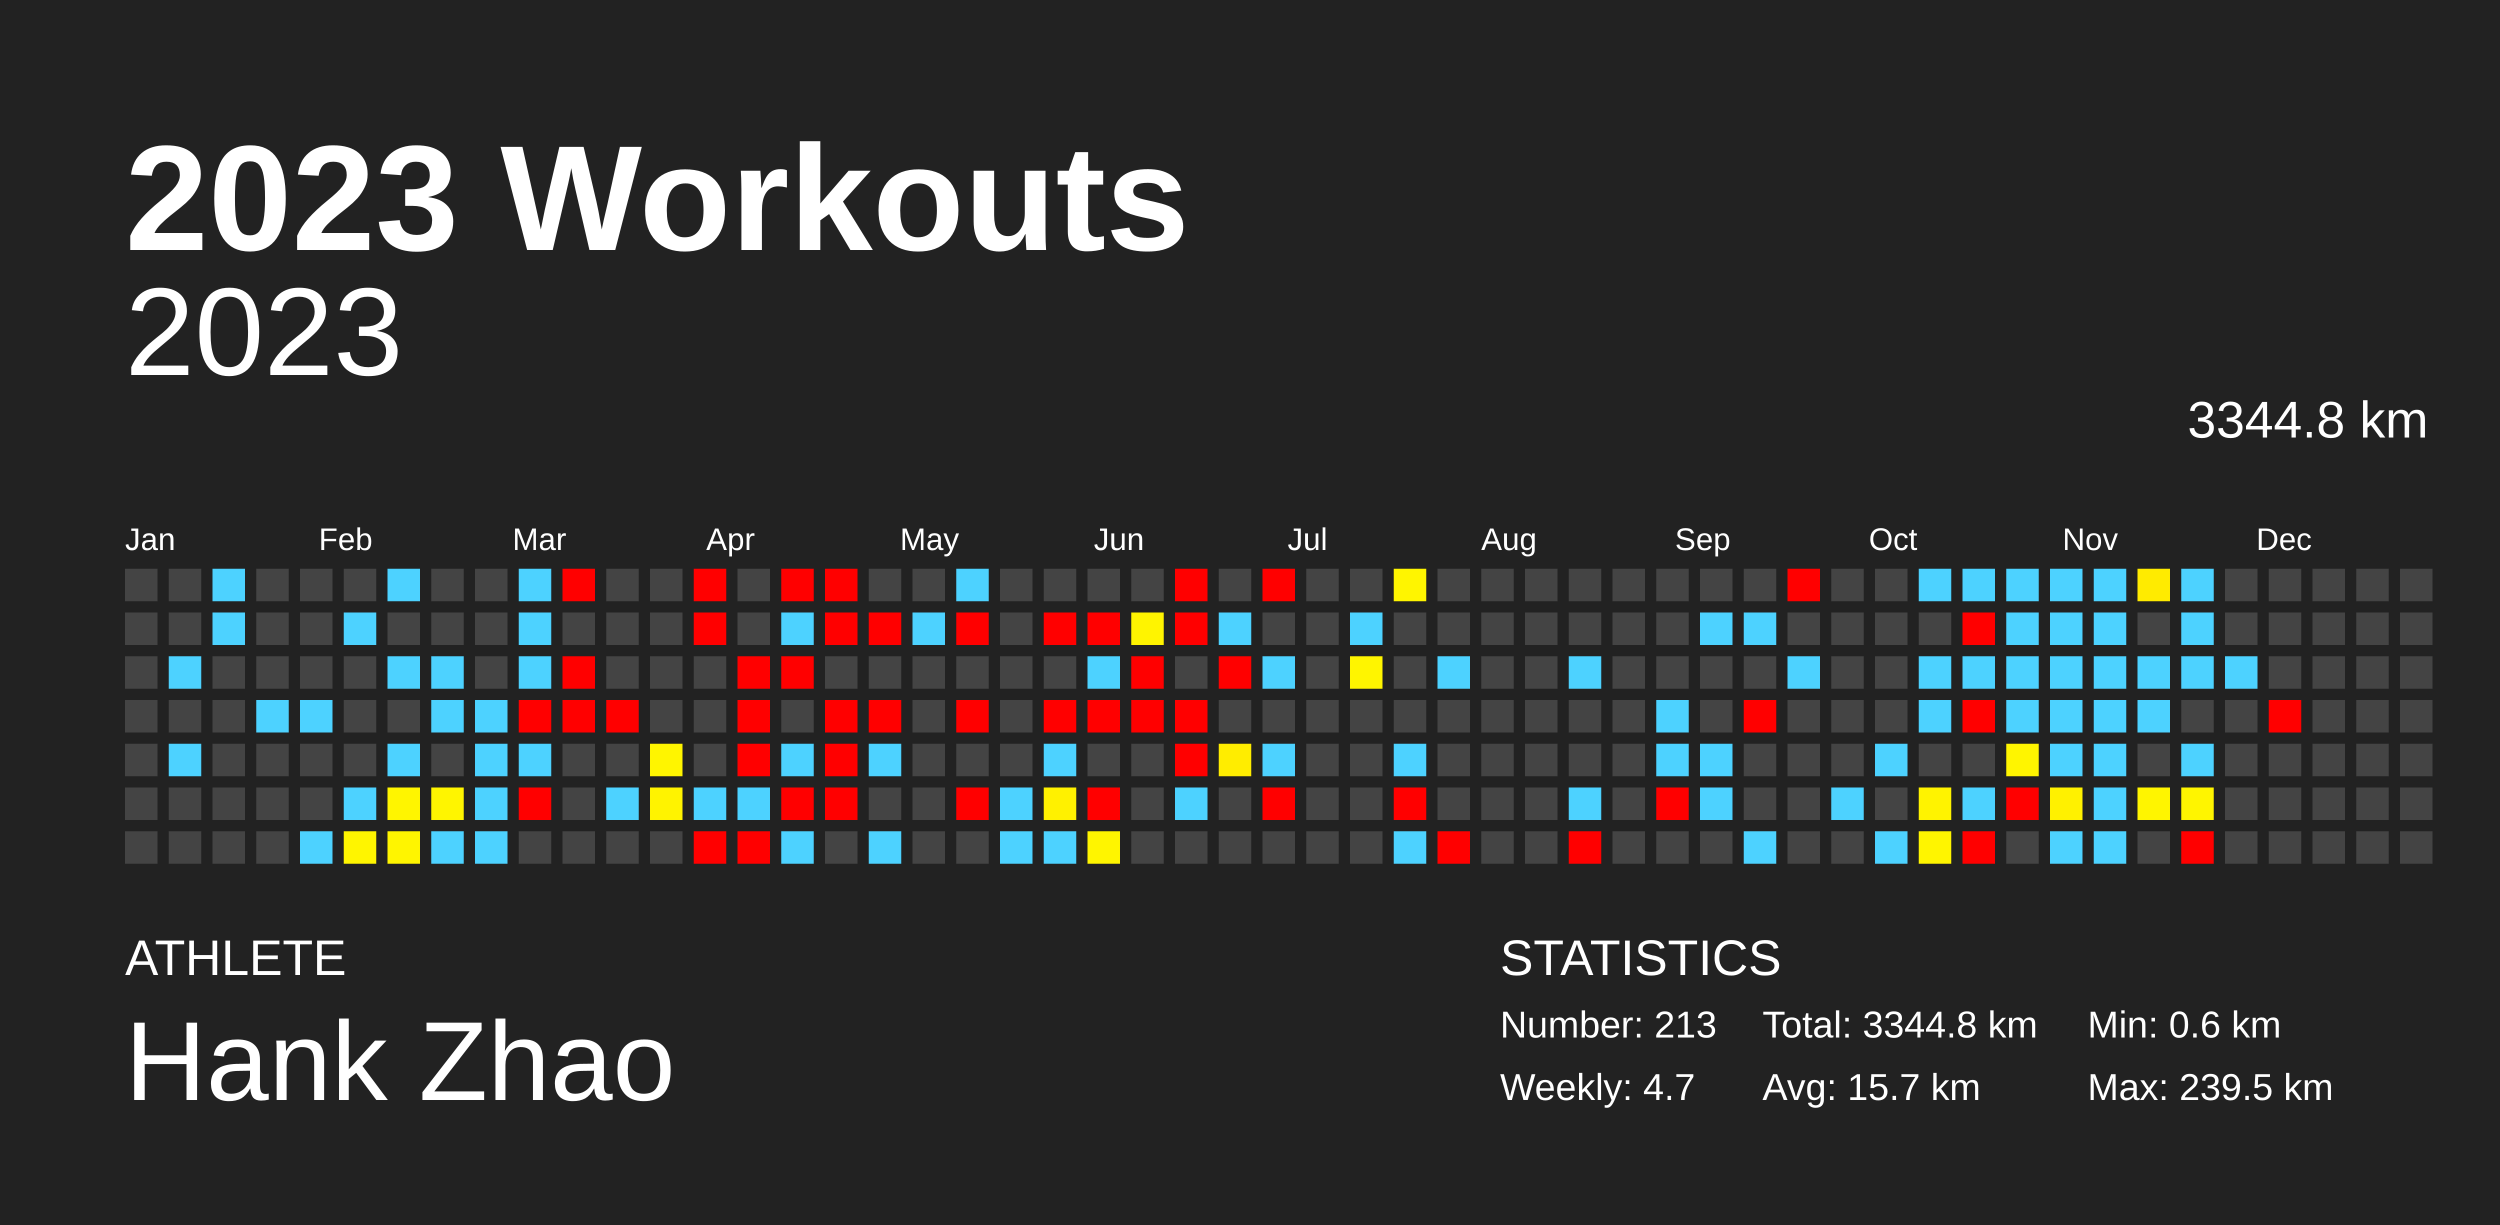
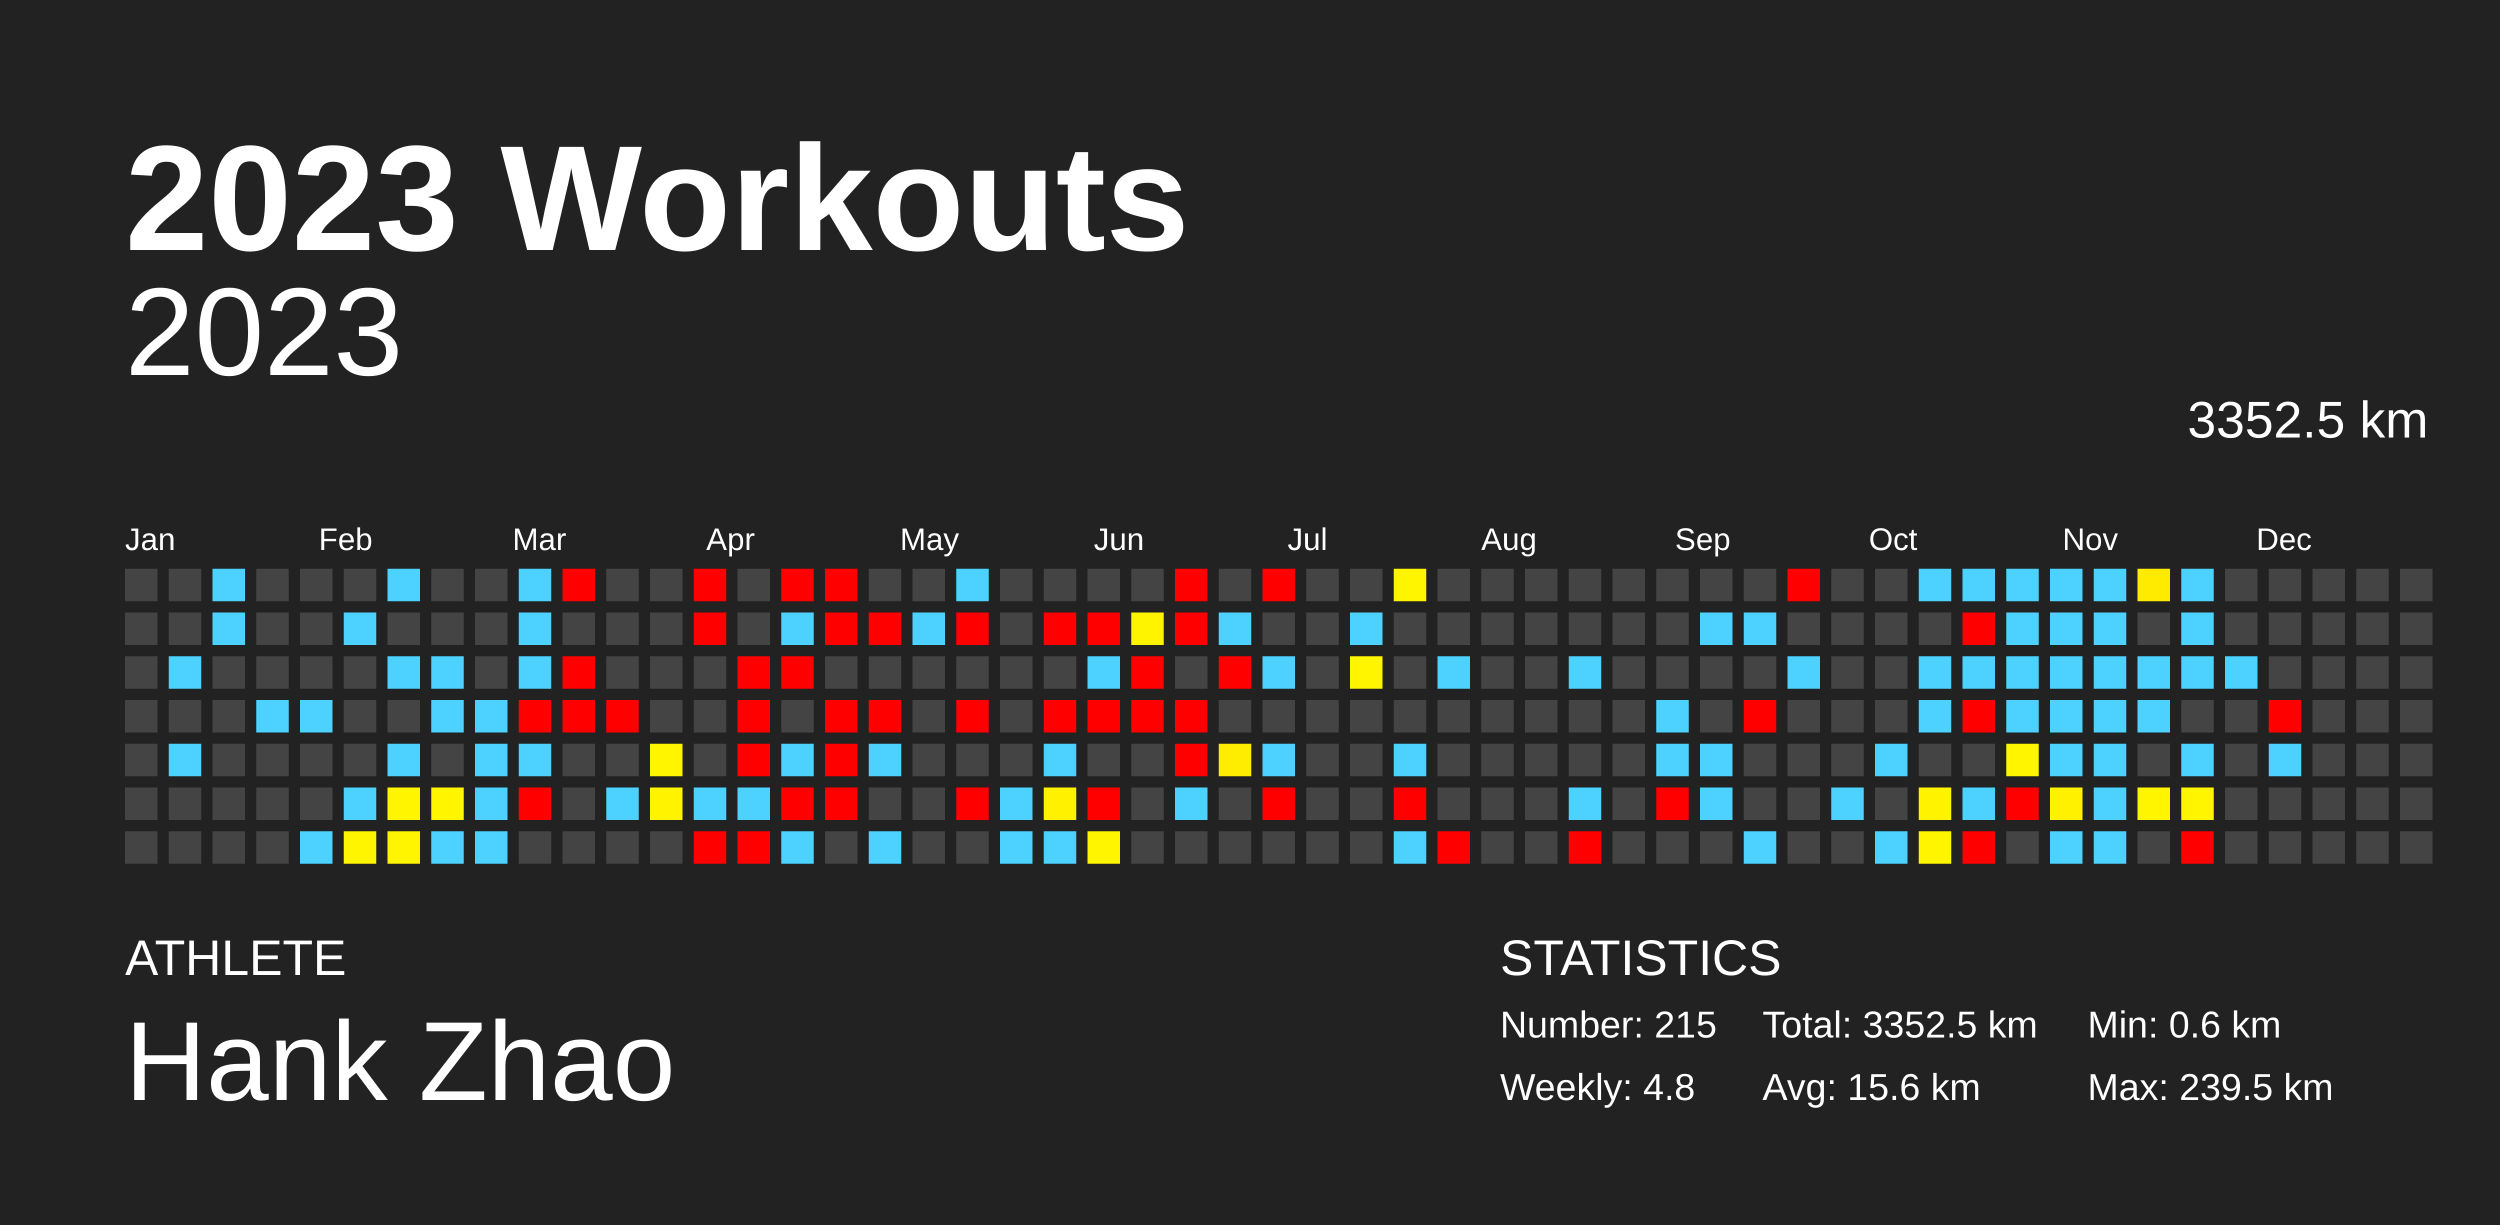
<svg xmlns="http://www.w3.org/2000/svg" baseProfile="full" height="98mm" version="1.1" viewBox="0,0,200,98" width="200mm">
  <defs />
  <rect fill="#222222" height="98" width="200" x="0" y="0" />
  <text fill="#FFFFFF" style="font-size:12px; font-family:Arial; font-weight:bold;" x="10" y="20">2023 Workouts</text>
  <text fill="#FFFFFF" style="font-size:4px; font-family:Arial" x="10" y="78">ATHLETE</text>
  <text fill="#FFFFFF" style="font-size:9px; font-family:Arial" x="10" y="88">Hank Zhao</text>
  <text fill="#FFFFFF" style="font-size:4px; font-family:Arial" x="120" y="78">STATISTICS</text>
-   <text fill="#FFFFFF" style="font-size:3px; font-family:Arial" x="120" y="83">Number: 213</text>
-   <text fill="#FFFFFF" style="font-size:3px; font-family:Arial" x="120" y="88">Weekly: 4.7</text>
-   <text fill="#FFFFFF" style="font-size:3px; font-family:Arial" x="141" y="83">Total: 3344.8 km</text>
-   <text fill="#FFFFFF" style="font-size:3px; font-family:Arial" x="141" y="88">Avg: 15.7 km</text>
+   <text fill="#FFFFFF" style="font-size:3px; font-family:Arial" x="120" y="83">Number: 215</text>
+   <text fill="#FFFFFF" style="font-size:3px; font-family:Arial" x="120" y="88">Weekly: 4.8</text>
+   <text fill="#FFFFFF" style="font-size:3px; font-family:Arial" x="141" y="83">Total: 3352.5 km</text>
+   <text fill="#FFFFFF" style="font-size:3px; font-family:Arial" x="141" y="88">Avg: 15.6 km</text>
  <text fill="#FFFFFF" style="font-size:3px; font-family:Arial" x="167" y="83">Min: 0.6 km</text>
  <text fill="#FFFFFF" style="font-size:3px; font-family:Arial" x="167" y="88">Max: 239.5 km</text>
  <text alignment-baseline="hanging" fill="#FFFFFF" style="font-size:10.0px; font-family:Arial;" x="10" y="30">2023</text>
-   <text alignment-baseline="hanging" fill="#FFFFFF" style="font-size:4.125px; font-family:Arial;" x="175" y="35">3344.8 km</text>
+   <text alignment-baseline="hanging" fill="#FFFFFF" style="font-size:4.125px; font-family:Arial;" x="175" y="35">3352.5 km</text>
  <text fill="#FFFFFF" style="font-size:2.5px; font-family:Arial" x="10.0" y="44">Jan</text>
  <text fill="#FFFFFF" style="font-size:2.5px; font-family:Arial" x="25.5" y="44">Feb</text>
  <text fill="#FFFFFF" style="font-size:2.5px; font-family:Arial" x="41.0" y="44">Mar</text>
  <text fill="#FFFFFF" style="font-size:2.5px; font-family:Arial" x="56.5" y="44">Apr</text>
  <text fill="#FFFFFF" style="font-size:2.5px; font-family:Arial" x="72.0" y="44">May</text>
  <text fill="#FFFFFF" style="font-size:2.5px; font-family:Arial" x="87.5" y="44">Jun</text>
  <text fill="#FFFFFF" style="font-size:2.5px; font-family:Arial" x="103.0" y="44">Jul</text>
  <text fill="#FFFFFF" style="font-size:2.5px; font-family:Arial" x="118.5" y="44">Aug</text>
  <text fill="#FFFFFF" style="font-size:2.5px; font-family:Arial" x="134.0" y="44">Sep</text>
  <text fill="#FFFFFF" style="font-size:2.5px; font-family:Arial" x="149.5" y="44">Oct</text>
  <text fill="#FFFFFF" style="font-size:2.5px; font-family:Arial" x="165.0" y="44">Nov</text>
  <text fill="#FFFFFF" style="font-size:2.5px; font-family:Arial" x="180.5" y="44">Dec</text>
  <rect fill="#444444" height="2.6" width="2.6" x="10.0" y="45.5" />
  <rect fill="#444444" height="2.6" width="2.6" x="10.0" y="49.0" />
  <rect fill="#444444" height="2.6" width="2.6" x="10.0" y="52.5" />
  <rect fill="#444444" height="2.6" width="2.6" x="10.0" y="56.0" />
  <rect fill="#444444" height="2.6" width="2.6" x="10.0" y="59.5" />
  <rect fill="#444444" height="2.6" width="2.6" x="10.0" y="63.0" />
  <rect fill="#444444" height="2.6" width="2.6" x="10.0" y="66.5" />
  <rect fill="#444444" height="2.6" width="2.6" x="13.5" y="45.5" />
  <rect fill="#444444" height="2.6" width="2.6" x="13.5" y="49.0" />
  <rect fill="#4dd2ff" height="2.6" width="2.6" x="13.5" y="52.5" />
  <rect fill="#444444" height="2.6" width="2.6" x="13.5" y="56.0" />
  <rect fill="#4dd2ff" height="2.6" width="2.6" x="13.5" y="59.5" />
  <rect fill="#444444" height="2.6" width="2.6" x="13.5" y="63.0" />
  <rect fill="#444444" height="2.6" width="2.6" x="13.5" y="66.5" />
  <rect fill="#4dd2ff" height="2.6" width="2.6" x="17.0" y="45.5" />
  <rect fill="#4dd2ff" height="2.6" width="2.6" x="17.0" y="49.0" />
  <rect fill="#444444" height="2.6" width="2.6" x="17.0" y="52.5" />
  <rect fill="#444444" height="2.6" width="2.6" x="17.0" y="56.0" />
  <rect fill="#444444" height="2.6" width="2.6" x="17.0" y="59.5" />
  <rect fill="#444444" height="2.6" width="2.6" x="17.0" y="63.0" />
  <rect fill="#444444" height="2.6" width="2.6" x="17.0" y="66.5" />
  <rect fill="#444444" height="2.6" width="2.6" x="20.5" y="45.5" />
  <rect fill="#444444" height="2.6" width="2.6" x="20.5" y="49.0" />
  <rect fill="#444444" height="2.6" width="2.6" x="20.5" y="52.5" />
  <rect fill="#4dd2ff" height="2.6" width="2.6" x="20.5" y="56.0" />
  <rect fill="#444444" height="2.6" width="2.6" x="20.5" y="59.5" />
  <rect fill="#444444" height="2.6" width="2.6" x="20.5" y="63.0" />
  <rect fill="#444444" height="2.6" width="2.6" x="20.5" y="66.5" />
  <rect fill="#444444" height="2.6" width="2.6" x="24.0" y="45.5" />
  <rect fill="#444444" height="2.6" width="2.6" x="24.0" y="49.0" />
  <rect fill="#444444" height="2.6" width="2.6" x="24.0" y="52.5" />
  <rect fill="#4dd2ff" height="2.6" width="2.6" x="24.0" y="56.0" />
  <rect fill="#444444" height="2.6" width="2.6" x="24.0" y="59.5" />
  <rect fill="#444444" height="2.6" width="2.6" x="24.0" y="63.0" />
  <rect fill="#4dd2ff" height="2.6" width="2.6" x="24.0" y="66.5" />
  <rect fill="#444444" height="2.6" width="2.6" x="27.5" y="45.5" />
  <rect fill="#4dd2ff" height="2.6" width="2.6" x="27.5" y="49.0" />
  <rect fill="#444444" height="2.6" width="2.6" x="27.5" y="52.5" />
  <rect fill="#444444" height="2.6" width="2.6" x="27.5" y="56.0" />
  <rect fill="#444444" height="2.6" width="2.6" x="27.5" y="59.5" />
  <rect fill="#4dd2ff" height="2.6" width="2.6" x="27.5" y="63.0" />
  <rect fill="#fff500" height="2.6" width="2.6" x="27.5" y="66.5" />
  <rect fill="#4dd2ff" height="2.6" width="2.6" x="31.0" y="45.5" />
  <rect fill="#444444" height="2.6" width="2.6" x="31.0" y="49.0" />
  <rect fill="#4dd2ff" height="2.6" width="2.6" x="31.0" y="52.5" />
  <rect fill="#444444" height="2.6" width="2.6" x="31.0" y="56.0" />
  <rect fill="#4dd2ff" height="2.6" width="2.6" x="31.0" y="59.5" />
  <rect fill="#fff500" height="2.6" width="2.6" x="31.0" y="63.0" />
  <rect fill="#fff500" height="2.6" width="2.6" x="31.0" y="66.5" />
  <rect fill="#444444" height="2.6" width="2.6" x="34.5" y="45.5" />
  <rect fill="#444444" height="2.6" width="2.6" x="34.5" y="49.0" />
  <rect fill="#4dd2ff" height="2.6" width="2.6" x="34.5" y="52.5" />
  <rect fill="#4dd2ff" height="2.6" width="2.6" x="34.5" y="56.0" />
  <rect fill="#444444" height="2.6" width="2.6" x="34.5" y="59.5" />
  <rect fill="#fff500" height="2.6" width="2.6" x="34.5" y="63.0" />
  <rect fill="#4dd2ff" height="2.6" width="2.6" x="34.5" y="66.5" />
  <rect fill="#444444" height="2.6" width="2.6" x="38.0" y="45.5" />
  <rect fill="#444444" height="2.6" width="2.6" x="38.0" y="49.0" />
  <rect fill="#444444" height="2.6" width="2.6" x="38.0" y="52.5" />
  <rect fill="#4dd2ff" height="2.6" width="2.6" x="38.0" y="56.0" />
  <rect fill="#4dd2ff" height="2.6" width="2.6" x="38.0" y="59.5" />
  <rect fill="#4dd2ff" height="2.6" width="2.6" x="38.0" y="63.0" />
  <rect fill="#4dd2ff" height="2.6" width="2.6" x="38.0" y="66.5" />
  <rect fill="#4dd2ff" height="2.6" width="2.6" x="41.5" y="45.5" />
  <rect fill="#4dd2ff" height="2.6" width="2.6" x="41.5" y="49.0" />
  <rect fill="#4dd2ff" height="2.6" width="2.6" x="41.5" y="52.5" />
  <rect fill="red" height="2.6" width="2.6" x="41.5" y="56.0" />
  <rect fill="#4dd2ff" height="2.6" width="2.6" x="41.5" y="59.5" />
  <rect fill="red" height="2.6" width="2.6" x="41.5" y="63.0" />
  <rect fill="#444444" height="2.6" width="2.6" x="41.5" y="66.5" />
  <rect fill="red" height="2.6" width="2.6" x="45.0" y="45.5" />
  <rect fill="#444444" height="2.6" width="2.6" x="45.0" y="49.0" />
  <rect fill="red" height="2.6" width="2.6" x="45.0" y="52.5" />
  <rect fill="red" height="2.6" width="2.6" x="45.0" y="56.0" />
  <rect fill="#444444" height="2.6" width="2.6" x="45.0" y="59.5" />
  <rect fill="#444444" height="2.6" width="2.6" x="45.0" y="63.0" />
  <rect fill="#444444" height="2.6" width="2.6" x="45.0" y="66.5" />
  <rect fill="#444444" height="2.6" width="2.6" x="48.5" y="45.5" />
  <rect fill="#444444" height="2.6" width="2.6" x="48.5" y="49.0" />
  <rect fill="#444444" height="2.6" width="2.6" x="48.5" y="52.5" />
  <rect fill="red" height="2.6" width="2.6" x="48.5" y="56.0" />
  <rect fill="#444444" height="2.6" width="2.6" x="48.5" y="59.5" />
  <rect fill="#4dd2ff" height="2.6" width="2.6" x="48.5" y="63.0" />
  <rect fill="#444444" height="2.6" width="2.6" x="48.5" y="66.5" />
  <rect fill="#444444" height="2.6" width="2.6" x="52.0" y="45.5" />
  <rect fill="#444444" height="2.6" width="2.6" x="52.0" y="49.0" />
  <rect fill="#444444" height="2.6" width="2.6" x="52.0" y="52.5" />
  <rect fill="#444444" height="2.6" width="2.6" x="52.0" y="56.0" />
  <rect fill="#fff500" height="2.6" width="2.6" x="52.0" y="59.5" />
  <rect fill="#fff300" height="2.6" width="2.6" x="52.0" y="63.0" />
  <rect fill="#444444" height="2.6" width="2.6" x="52.0" y="66.5" />
  <rect fill="red" height="2.6" width="2.6" x="55.5" y="45.5" />
  <rect fill="red" height="2.6" width="2.6" x="55.5" y="49.0" />
  <rect fill="#444444" height="2.6" width="2.6" x="55.5" y="52.5" />
  <rect fill="#444444" height="2.6" width="2.6" x="55.5" y="56.0" />
  <rect fill="#444444" height="2.6" width="2.6" x="55.5" y="59.5" />
  <rect fill="#4dd2ff" height="2.6" width="2.6" x="55.5" y="63.0" />
  <rect fill="red" height="2.6" width="2.6" x="55.5" y="66.5" />
  <rect fill="#444444" height="2.6" width="2.6" x="59.0" y="45.5" />
  <rect fill="#444444" height="2.6" width="2.6" x="59.0" y="49.0" />
  <rect fill="red" height="2.6" width="2.6" x="59.0" y="52.5" />
  <rect fill="red" height="2.6" width="2.6" x="59.0" y="56.0" />
  <rect fill="red" height="2.6" width="2.6" x="59.0" y="59.5" />
  <rect fill="#4dd2ff" height="2.6" width="2.6" x="59.0" y="63.0" />
  <rect fill="red" height="2.6" width="2.6" x="59.0" y="66.5" />
  <rect fill="red" height="2.6" width="2.6" x="62.5" y="45.5" />
  <rect fill="#4dd2ff" height="2.6" width="2.6" x="62.5" y="49.0" />
  <rect fill="red" height="2.6" width="2.6" x="62.5" y="52.5" />
  <rect fill="#444444" height="2.6" width="2.6" x="62.5" y="56.0" />
  <rect fill="#4dd2ff" height="2.6" width="2.6" x="62.5" y="59.5" />
  <rect fill="red" height="2.6" width="2.6" x="62.5" y="63.0" />
  <rect fill="#4dd2ff" height="2.6" width="2.6" x="62.5" y="66.5" />
  <rect fill="red" height="2.6" width="2.6" x="66.0" y="45.5" />
  <rect fill="red" height="2.6" width="2.6" x="66.0" y="49.0" />
  <rect fill="#444444" height="2.6" width="2.6" x="66.0" y="52.5" />
  <rect fill="red" height="2.6" width="2.6" x="66.0" y="56.0" />
  <rect fill="red" height="2.6" width="2.6" x="66.0" y="59.5" />
  <rect fill="red" height="2.6" width="2.6" x="66.0" y="63.0" />
  <rect fill="#444444" height="2.6" width="2.6" x="66.0" y="66.5" />
  <rect fill="#444444" height="2.6" width="2.6" x="69.5" y="45.5" />
  <rect fill="red" height="2.6" width="2.6" x="69.5" y="49.0" />
  <rect fill="#444444" height="2.6" width="2.6" x="69.5" y="52.5" />
  <rect fill="red" height="2.6" width="2.6" x="69.5" y="56.0" />
  <rect fill="#4dd2ff" height="2.6" width="2.6" x="69.5" y="59.5" />
  <rect fill="#444444" height="2.6" width="2.6" x="69.5" y="63.0" />
  <rect fill="#4dd2ff" height="2.6" width="2.6" x="69.5" y="66.5" />
  <rect fill="#444444" height="2.6" width="2.6" x="73.0" y="45.5" />
  <rect fill="#4dd2ff" height="2.6" width="2.6" x="73.0" y="49.0" />
  <rect fill="#444444" height="2.6" width="2.6" x="73.0" y="52.5" />
  <rect fill="#444444" height="2.6" width="2.6" x="73.0" y="56.0" />
  <rect fill="#444444" height="2.6" width="2.6" x="73.0" y="59.5" />
  <rect fill="#444444" height="2.6" width="2.6" x="73.0" y="63.0" />
  <rect fill="#444444" height="2.6" width="2.6" x="73.0" y="66.5" />
  <rect fill="#4dd2ff" height="2.6" width="2.6" x="76.5" y="45.5" />
  <rect fill="red" height="2.6" width="2.6" x="76.5" y="49.0" />
  <rect fill="#444444" height="2.6" width="2.6" x="76.5" y="52.5" />
  <rect fill="red" height="2.6" width="2.6" x="76.5" y="56.0" />
  <rect fill="#444444" height="2.6" width="2.6" x="76.5" y="59.5" />
  <rect fill="red" height="2.6" width="2.6" x="76.5" y="63.0" />
  <rect fill="#444444" height="2.6" width="2.6" x="76.5" y="66.5" />
  <rect fill="#444444" height="2.6" width="2.6" x="80.0" y="45.5" />
  <rect fill="#444444" height="2.6" width="2.6" x="80.0" y="49.0" />
  <rect fill="#444444" height="2.6" width="2.6" x="80.0" y="52.5" />
  <rect fill="#444444" height="2.6" width="2.6" x="80.0" y="56.0" />
  <rect fill="#444444" height="2.6" width="2.6" x="80.0" y="59.5" />
  <rect fill="#4dd2ff" height="2.6" width="2.6" x="80.0" y="63.0" />
  <rect fill="#4dd2ff" height="2.6" width="2.6" x="80.0" y="66.5" />
  <rect fill="#444444" height="2.6" width="2.6" x="83.5" y="45.5" />
  <rect fill="red" height="2.6" width="2.6" x="83.5" y="49.0" />
  <rect fill="#444444" height="2.6" width="2.6" x="83.5" y="52.5" />
  <rect fill="red" height="2.6" width="2.6" x="83.5" y="56.0" />
  <rect fill="#4dd2ff" height="2.6" width="2.6" x="83.5" y="59.5" />
  <rect fill="#fff100" height="2.6" width="2.6" x="83.5" y="63.0" />
  <rect fill="#4dd2ff" height="2.6" width="2.6" x="83.5" y="66.5" />
  <rect fill="#444444" height="2.6" width="2.6" x="87.0" y="45.5" />
  <rect fill="red" height="2.6" width="2.6" x="87.0" y="49.0" />
  <rect fill="#4dd2ff" height="2.6" width="2.6" x="87.0" y="52.5" />
  <rect fill="red" height="2.6" width="2.6" x="87.0" y="56.0" />
  <rect fill="#444444" height="2.6" width="2.6" x="87.0" y="59.5" />
  <rect fill="red" height="2.6" width="2.6" x="87.0" y="63.0" />
  <rect fill="#fff500" height="2.6" width="2.6" x="87.0" y="66.5" />
  <rect fill="#444444" height="2.6" width="2.6" x="90.5" y="45.5" />
  <rect fill="#fff400" height="2.6" width="2.6" x="90.5" y="49.0" />
  <rect fill="red" height="2.6" width="2.6" x="90.5" y="52.5" />
  <rect fill="red" height="2.6" width="2.6" x="90.5" y="56.0" />
  <rect fill="#444444" height="2.6" width="2.6" x="90.5" y="59.5" />
  <rect fill="#444444" height="2.6" width="2.6" x="90.5" y="63.0" />
  <rect fill="#444444" height="2.6" width="2.6" x="90.5" y="66.5" />
  <rect fill="red" height="2.6" width="2.6" x="94.0" y="45.5" />
  <rect fill="red" height="2.6" width="2.6" x="94.0" y="49.0" />
  <rect fill="#444444" height="2.6" width="2.6" x="94.0" y="52.5" />
  <rect fill="red" height="2.6" width="2.6" x="94.0" y="56.0" />
  <rect fill="red" height="2.6" width="2.6" x="94.0" y="59.5" />
  <rect fill="#4dd2ff" height="2.6" width="2.6" x="94.0" y="63.0" />
  <rect fill="#444444" height="2.6" width="2.6" x="94.0" y="66.5" />
  <rect fill="#444444" height="2.6" width="2.6" x="97.5" y="45.5" />
  <rect fill="#4dd2ff" height="2.6" width="2.6" x="97.5" y="49.0" />
  <rect fill="red" height="2.6" width="2.6" x="97.5" y="52.5" />
  <rect fill="#444444" height="2.6" width="2.6" x="97.5" y="56.0" />
  <rect fill="#ffed00" height="2.6" width="2.6" x="97.5" y="59.5" />
  <rect fill="#444444" height="2.6" width="2.6" x="97.5" y="63.0" />
  <rect fill="#444444" height="2.6" width="2.6" x="97.5" y="66.5" />
  <rect fill="red" height="2.6" width="2.6" x="101.0" y="45.5" />
  <rect fill="#444444" height="2.6" width="2.6" x="101.0" y="49.0" />
  <rect fill="#4dd2ff" height="2.6" width="2.6" x="101.0" y="52.5" />
  <rect fill="#444444" height="2.6" width="2.6" x="101.0" y="56.0" />
  <rect fill="#4dd2ff" height="2.6" width="2.6" x="101.0" y="59.5" />
  <rect fill="red" height="2.6" width="2.6" x="101.0" y="63.0" />
  <rect fill="#444444" height="2.6" width="2.6" x="101.0" y="66.5" />
  <rect fill="#444444" height="2.6" width="2.6" x="104.5" y="45.5" />
  <rect fill="#444444" height="2.6" width="2.6" x="104.5" y="49.0" />
  <rect fill="#444444" height="2.6" width="2.6" x="104.5" y="52.5" />
  <rect fill="#444444" height="2.6" width="2.6" x="104.5" y="56.0" />
  <rect fill="#444444" height="2.6" width="2.6" x="104.5" y="59.5" />
  <rect fill="#444444" height="2.6" width="2.6" x="104.5" y="63.0" />
  <rect fill="#444444" height="2.6" width="2.6" x="104.5" y="66.5" />
  <rect fill="#444444" height="2.6" width="2.6" x="108.0" y="45.5" />
  <rect fill="#4dd2ff" height="2.6" width="2.6" x="108.0" y="49.0" />
  <rect fill="#fff500" height="2.6" width="2.6" x="108.0" y="52.5" />
  <rect fill="#444444" height="2.6" width="2.6" x="108.0" y="56.0" />
  <rect fill="#444444" height="2.6" width="2.6" x="108.0" y="59.5" />
  <rect fill="#444444" height="2.6" width="2.6" x="108.0" y="63.0" />
  <rect fill="#444444" height="2.6" width="2.6" x="108.0" y="66.5" />
  <rect fill="#fff500" height="2.6" width="2.6" x="111.5" y="45.5" />
  <rect fill="#444444" height="2.6" width="2.6" x="111.5" y="49.0" />
  <rect fill="#444444" height="2.6" width="2.6" x="111.5" y="52.5" />
  <rect fill="#444444" height="2.6" width="2.6" x="111.5" y="56.0" />
  <rect fill="#4dd2ff" height="2.6" width="2.6" x="111.5" y="59.5" />
  <rect fill="red" height="2.6" width="2.6" x="111.5" y="63.0" />
  <rect fill="#4dd2ff" height="2.6" width="2.6" x="111.5" y="66.5" />
  <rect fill="#444444" height="2.6" width="2.6" x="115.0" y="45.5" />
  <rect fill="#444444" height="2.6" width="2.6" x="115.0" y="49.0" />
  <rect fill="#4dd2ff" height="2.6" width="2.6" x="115.0" y="52.5" />
  <rect fill="#444444" height="2.6" width="2.6" x="115.0" y="56.0" />
  <rect fill="#444444" height="2.6" width="2.6" x="115.0" y="59.5" />
  <rect fill="#444444" height="2.6" width="2.6" x="115.0" y="63.0" />
  <rect fill="red" height="2.6" width="2.6" x="115.0" y="66.5" />
  <rect fill="#444444" height="2.6" width="2.6" x="118.5" y="45.5" />
  <rect fill="#444444" height="2.6" width="2.6" x="118.5" y="49.0" />
  <rect fill="#444444" height="2.6" width="2.6" x="118.5" y="52.5" />
  <rect fill="#444444" height="2.6" width="2.6" x="118.5" y="56.0" />
  <rect fill="#444444" height="2.6" width="2.6" x="118.5" y="59.5" />
  <rect fill="#444444" height="2.6" width="2.6" x="118.5" y="63.0" />
  <rect fill="#444444" height="2.6" width="2.6" x="118.5" y="66.5" />
  <rect fill="#444444" height="2.6" width="2.6" x="122.0" y="45.5" />
  <rect fill="#444444" height="2.6" width="2.6" x="122.0" y="49.0" />
  <rect fill="#444444" height="2.6" width="2.6" x="122.0" y="52.5" />
  <rect fill="#444444" height="2.6" width="2.6" x="122.0" y="56.0" />
  <rect fill="#444444" height="2.6" width="2.6" x="122.0" y="59.5" />
  <rect fill="#444444" height="2.6" width="2.6" x="122.0" y="63.0" />
  <rect fill="#444444" height="2.6" width="2.6" x="122.0" y="66.5" />
  <rect fill="#444444" height="2.6" width="2.6" x="125.5" y="45.5" />
  <rect fill="#444444" height="2.6" width="2.6" x="125.5" y="49.0" />
  <rect fill="#4dd2ff" height="2.6" width="2.6" x="125.5" y="52.5" />
  <rect fill="#444444" height="2.6" width="2.6" x="125.5" y="56.0" />
  <rect fill="#444444" height="2.6" width="2.6" x="125.5" y="59.5" />
  <rect fill="#4dd2ff" height="2.6" width="2.6" x="125.5" y="63.0" />
  <rect fill="red" height="2.6" width="2.6" x="125.5" y="66.5" />
  <rect fill="#444444" height="2.6" width="2.6" x="129.0" y="45.5" />
  <rect fill="#444444" height="2.6" width="2.6" x="129.0" y="49.0" />
  <rect fill="#444444" height="2.6" width="2.6" x="129.0" y="52.5" />
  <rect fill="#444444" height="2.6" width="2.6" x="129.0" y="56.0" />
  <rect fill="#444444" height="2.6" width="2.6" x="129.0" y="59.5" />
  <rect fill="#444444" height="2.6" width="2.6" x="129.0" y="63.0" />
  <rect fill="#444444" height="2.6" width="2.6" x="129.0" y="66.5" />
  <rect fill="#444444" height="2.6" width="2.6" x="132.5" y="45.5" />
  <rect fill="#444444" height="2.6" width="2.6" x="132.5" y="49.0" />
  <rect fill="#444444" height="2.6" width="2.6" x="132.5" y="52.5" />
  <rect fill="#4dd2ff" height="2.6" width="2.6" x="132.5" y="56.0" />
  <rect fill="#4dd2ff" height="2.6" width="2.6" x="132.5" y="59.5" />
  <rect fill="red" height="2.6" width="2.6" x="132.5" y="63.0" />
  <rect fill="#444444" height="2.6" width="2.6" x="132.5" y="66.5" />
  <rect fill="#444444" height="2.6" width="2.6" x="136.0" y="45.5" />
  <rect fill="#4dd2ff" height="2.6" width="2.6" x="136.0" y="49.0" />
  <rect fill="#444444" height="2.6" width="2.6" x="136.0" y="52.5" />
  <rect fill="#444444" height="2.6" width="2.6" x="136.0" y="56.0" />
  <rect fill="#4dd2ff" height="2.6" width="2.6" x="136.0" y="59.5" />
  <rect fill="#4dd2ff" height="2.6" width="2.6" x="136.0" y="63.0" />
  <rect fill="#444444" height="2.6" width="2.6" x="136.0" y="66.5" />
  <rect fill="#444444" height="2.6" width="2.6" x="139.5" y="45.5" />
  <rect fill="#4dd2ff" height="2.6" width="2.6" x="139.5" y="49.0" />
  <rect fill="#444444" height="2.6" width="2.6" x="139.5" y="52.5" />
  <rect fill="red" height="2.6" width="2.6" x="139.5" y="56.0" />
  <rect fill="#444444" height="2.6" width="2.6" x="139.5" y="59.5" />
  <rect fill="#444444" height="2.6" width="2.6" x="139.5" y="63.0" />
  <rect fill="#4dd2ff" height="2.6" width="2.6" x="139.5" y="66.5" />
  <rect fill="red" height="2.6" width="2.6" x="143.0" y="45.5" />
  <rect fill="#444444" height="2.6" width="2.6" x="143.0" y="49.0" />
  <rect fill="#4dd2ff" height="2.6" width="2.6" x="143.0" y="52.5" />
  <rect fill="#444444" height="2.6" width="2.6" x="143.0" y="56.0" />
  <rect fill="#444444" height="2.6" width="2.6" x="143.0" y="59.5" />
  <rect fill="#444444" height="2.6" width="2.6" x="143.0" y="63.0" />
  <rect fill="#444444" height="2.6" width="2.6" x="143.0" y="66.5" />
  <rect fill="#444444" height="2.6" width="2.6" x="146.5" y="45.5" />
  <rect fill="#444444" height="2.6" width="2.6" x="146.5" y="49.0" />
  <rect fill="#444444" height="2.6" width="2.6" x="146.5" y="52.5" />
  <rect fill="#444444" height="2.6" width="2.6" x="146.5" y="56.0" />
  <rect fill="#444444" height="2.6" width="2.6" x="146.5" y="59.5" />
  <rect fill="#4dd2ff" height="2.6" width="2.6" x="146.5" y="63.0" />
  <rect fill="#444444" height="2.6" width="2.6" x="146.5" y="66.5" />
  <rect fill="#444444" height="2.6" width="2.6" x="150.0" y="45.5" />
  <rect fill="#444444" height="2.6" width="2.6" x="150.0" y="49.0" />
  <rect fill="#444444" height="2.6" width="2.6" x="150.0" y="52.5" />
  <rect fill="#444444" height="2.6" width="2.6" x="150.0" y="56.0" />
  <rect fill="#4dd2ff" height="2.6" width="2.6" x="150.0" y="59.5" />
  <rect fill="#444444" height="2.6" width="2.6" x="150.0" y="63.0" />
  <rect fill="#4dd2ff" height="2.6" width="2.6" x="150.0" y="66.5" />
  <rect fill="#4dd2ff" height="2.6" width="2.6" x="153.5" y="45.5" />
  <rect fill="#444444" height="2.6" width="2.6" x="153.5" y="49.0" />
  <rect fill="#4dd2ff" height="2.6" width="2.6" x="153.5" y="52.5" />
  <rect fill="#4dd2ff" height="2.6" width="2.6" x="153.5" y="56.0" />
  <rect fill="#444444" height="2.6" width="2.6" x="153.5" y="59.5" />
  <rect fill="#fff300" height="2.6" width="2.6" x="153.5" y="63.0" />
  <rect fill="#fff500" height="2.6" width="2.6" x="153.5" y="66.5" />
  <rect fill="#4dd2ff" height="2.6" width="2.6" x="157.0" y="45.5" />
  <rect fill="red" height="2.6" width="2.6" x="157.0" y="49.0" />
  <rect fill="#4dd2ff" height="2.6" width="2.6" x="157.0" y="52.5" />
  <rect fill="red" height="2.6" width="2.6" x="157.0" y="56.0" />
  <rect fill="#444444" height="2.6" width="2.6" x="157.0" y="59.5" />
  <rect fill="#4dd2ff" height="2.6" width="2.6" x="157.0" y="63.0" />
  <rect fill="red" height="2.6" width="2.6" x="157.0" y="66.5" />
  <rect fill="#4dd2ff" height="2.6" width="2.6" x="160.5" y="45.5" />
  <rect fill="#4dd2ff" height="2.6" width="2.6" x="160.5" y="49.0" />
  <rect fill="#4dd2ff" height="2.6" width="2.6" x="160.5" y="52.5" />
  <rect fill="#4dd2ff" height="2.6" width="2.6" x="160.5" y="56.0" />
  <rect fill="#fff500" height="2.6" width="2.6" x="160.5" y="59.5" />
  <rect fill="red" height="2.6" width="2.6" x="160.5" y="63.0" />
  <rect fill="#444444" height="2.6" width="2.6" x="160.5" y="66.5" />
  <rect fill="#4dd2ff" height="2.6" width="2.6" x="164.0" y="45.5" />
  <rect fill="#4dd2ff" height="2.6" width="2.6" x="164.0" y="49.0" />
  <rect fill="#4dd2ff" height="2.6" width="2.6" x="164.0" y="52.5" />
  <rect fill="#4dd2ff" height="2.6" width="2.6" x="164.0" y="56.0" />
  <rect fill="#4dd2ff" height="2.6" width="2.6" x="164.0" y="59.5" />
  <rect fill="#fff100" height="2.6" width="2.6" x="164.0" y="63.0" />
  <rect fill="#4dd2ff" height="2.6" width="2.6" x="164.0" y="66.5" />
  <rect fill="#4dd2ff" height="2.6" width="2.6" x="167.5" y="45.5" />
  <rect fill="#4dd2ff" height="2.6" width="2.6" x="167.5" y="49.0" />
  <rect fill="#4dd2ff" height="2.6" width="2.6" x="167.5" y="52.5" />
  <rect fill="#4dd2ff" height="2.6" width="2.6" x="167.5" y="56.0" />
  <rect fill="#4dd2ff" height="2.6" width="2.6" x="167.5" y="59.5" />
  <rect fill="#4dd2ff" height="2.6" width="2.6" x="167.5" y="63.0" />
  <rect fill="#4dd2ff" height="2.6" width="2.6" x="167.5" y="66.5" />
  <rect fill="#ffeb00" height="2.6" width="2.6" x="171.0" y="45.5" />
  <rect fill="#444444" height="2.6" width="2.6" x="171.0" y="49.0" />
  <rect fill="#4dd2ff" height="2.6" width="2.6" x="171.0" y="52.5" />
  <rect fill="#4dd2ff" height="2.6" width="2.6" x="171.0" y="56.0" />
  <rect fill="#444444" height="2.6" width="2.6" x="171.0" y="59.5" />
  <rect fill="#fff500" height="2.6" width="2.6" x="171.0" y="63.0" />
  <rect fill="#444444" height="2.6" width="2.6" x="171.0" y="66.5" />
  <rect fill="#4dd2ff" height="2.6" width="2.6" x="174.5" y="45.5" />
  <rect fill="#4dd2ff" height="2.6" width="2.6" x="174.5" y="49.0" />
  <rect fill="#4dd2ff" height="2.6" width="2.6" x="174.5" y="52.5" />
  <rect fill="#444444" height="2.6" width="2.6" x="174.5" y="56.0" />
  <rect fill="#4dd2ff" height="2.6" width="2.6" x="174.5" y="59.5" />
  <rect fill="#fff500" height="2.6" width="2.6" x="174.5" y="63.0" />
  <rect fill="red" height="2.6" width="2.6" x="174.5" y="66.5" />
  <rect fill="#444444" height="2.6" width="2.6" x="178.0" y="45.5" />
  <rect fill="#444444" height="2.6" width="2.6" x="178.0" y="49.0" />
  <rect fill="#4dd2ff" height="2.6" width="2.6" x="178.0" y="52.5" />
  <rect fill="#444444" height="2.6" width="2.6" x="178.0" y="56.0" />
  <rect fill="#444444" height="2.6" width="2.6" x="178.0" y="59.5" />
  <rect fill="#444444" height="2.6" width="2.6" x="178.0" y="63.0" />
  <rect fill="#444444" height="2.6" width="2.6" x="178.0" y="66.5" />
  <rect fill="#444444" height="2.6" width="2.6" x="181.5" y="45.5" />
  <rect fill="#444444" height="2.6" width="2.6" x="181.5" y="49.0" />
  <rect fill="#444444" height="2.6" width="2.6" x="181.5" y="52.5" />
  <rect fill="red" height="2.6" width="2.6" x="181.5" y="56.0" />
-   <rect fill="#444444" height="2.6" width="2.6" x="181.5" y="59.5" />
+   <rect fill="#4dd2ff" height="2.6" width="2.6" x="181.5" y="59.5" />
  <rect fill="#444444" height="2.6" width="2.6" x="181.5" y="63.0" />
  <rect fill="#444444" height="2.6" width="2.6" x="181.5" y="66.5" />
  <rect fill="#444444" height="2.6" width="2.6" x="185.0" y="45.5" />
  <rect fill="#444444" height="2.6" width="2.6" x="185.0" y="49.0" />
  <rect fill="#444444" height="2.6" width="2.6" x="185.0" y="52.5" />
  <rect fill="#444444" height="2.6" width="2.6" x="185.0" y="56.0" />
  <rect fill="#444444" height="2.6" width="2.6" x="185.0" y="59.5" />
  <rect fill="#444444" height="2.6" width="2.6" x="185.0" y="63.0" />
  <rect fill="#444444" height="2.6" width="2.6" x="185.0" y="66.5" />
  <rect fill="#444444" height="2.6" width="2.6" x="188.5" y="45.5" />
  <rect fill="#444444" height="2.6" width="2.6" x="188.5" y="49.0" />
  <rect fill="#444444" height="2.6" width="2.6" x="188.5" y="52.5" />
  <rect fill="#444444" height="2.6" width="2.6" x="188.5" y="56.0" />
  <rect fill="#444444" height="2.6" width="2.6" x="188.5" y="59.5" />
  <rect fill="#444444" height="2.6" width="2.6" x="188.5" y="63.0" />
  <rect fill="#444444" height="2.6" width="2.6" x="188.5" y="66.5" />
  <rect fill="#444444" height="2.6" width="2.6" x="192.0" y="45.5" />
  <rect fill="#444444" height="2.6" width="2.6" x="192.0" y="49.0" />
  <rect fill="#444444" height="2.6" width="2.6" x="192.0" y="52.5" />
  <rect fill="#444444" height="2.6" width="2.6" x="192.0" y="56.0" />
  <rect fill="#444444" height="2.6" width="2.6" x="192.0" y="59.5" />
  <rect fill="#444444" height="2.6" width="2.6" x="192.0" y="63.0" />
  <rect fill="#444444" height="2.6" width="2.6" x="192.0" y="66.5" />
</svg>
